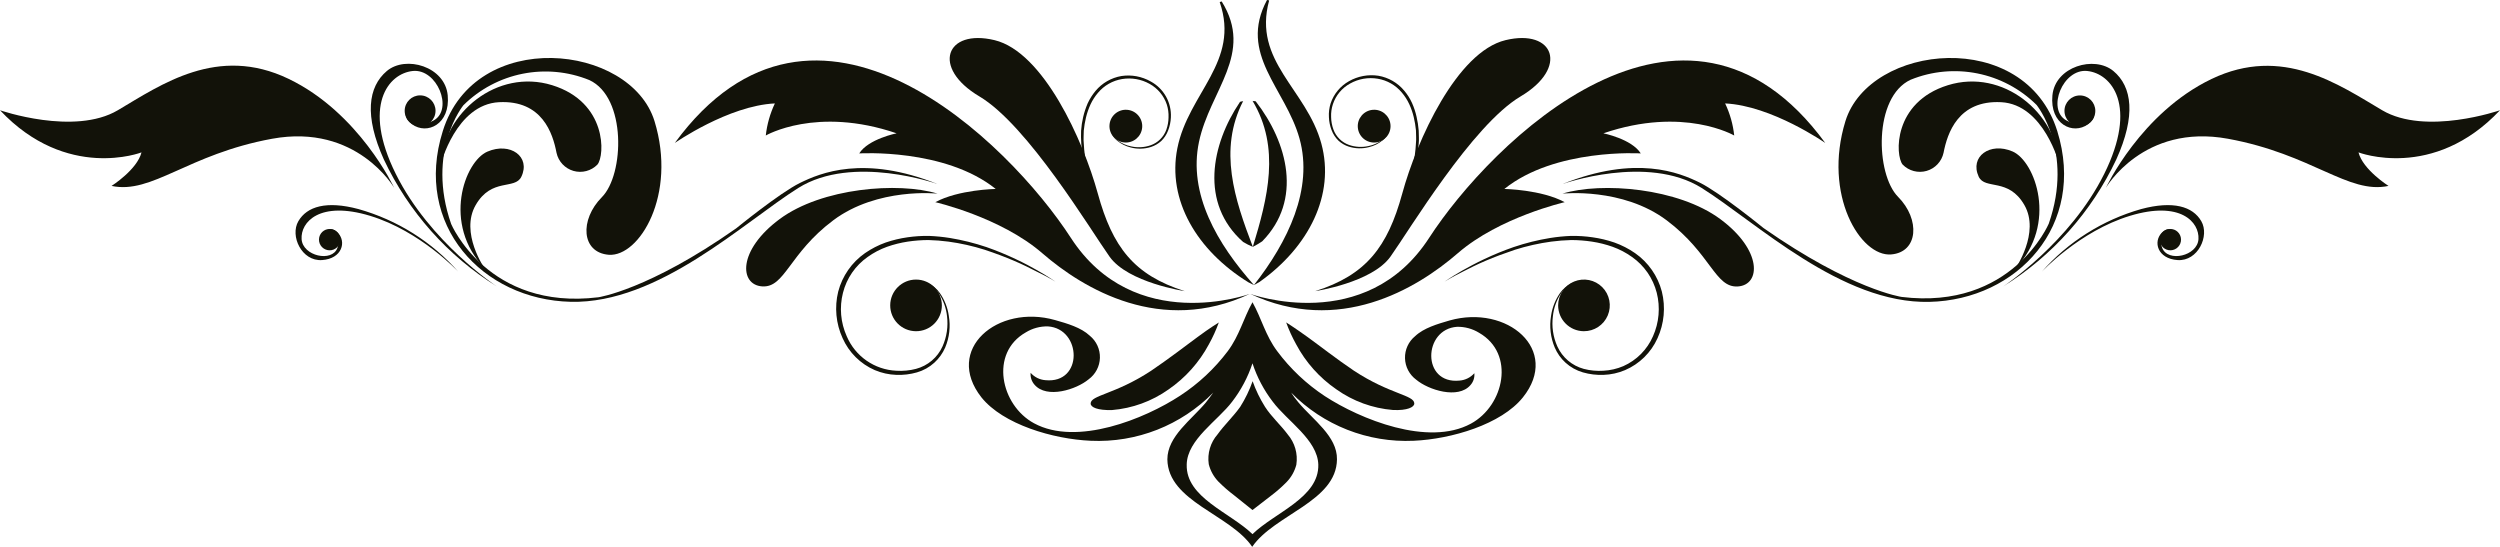
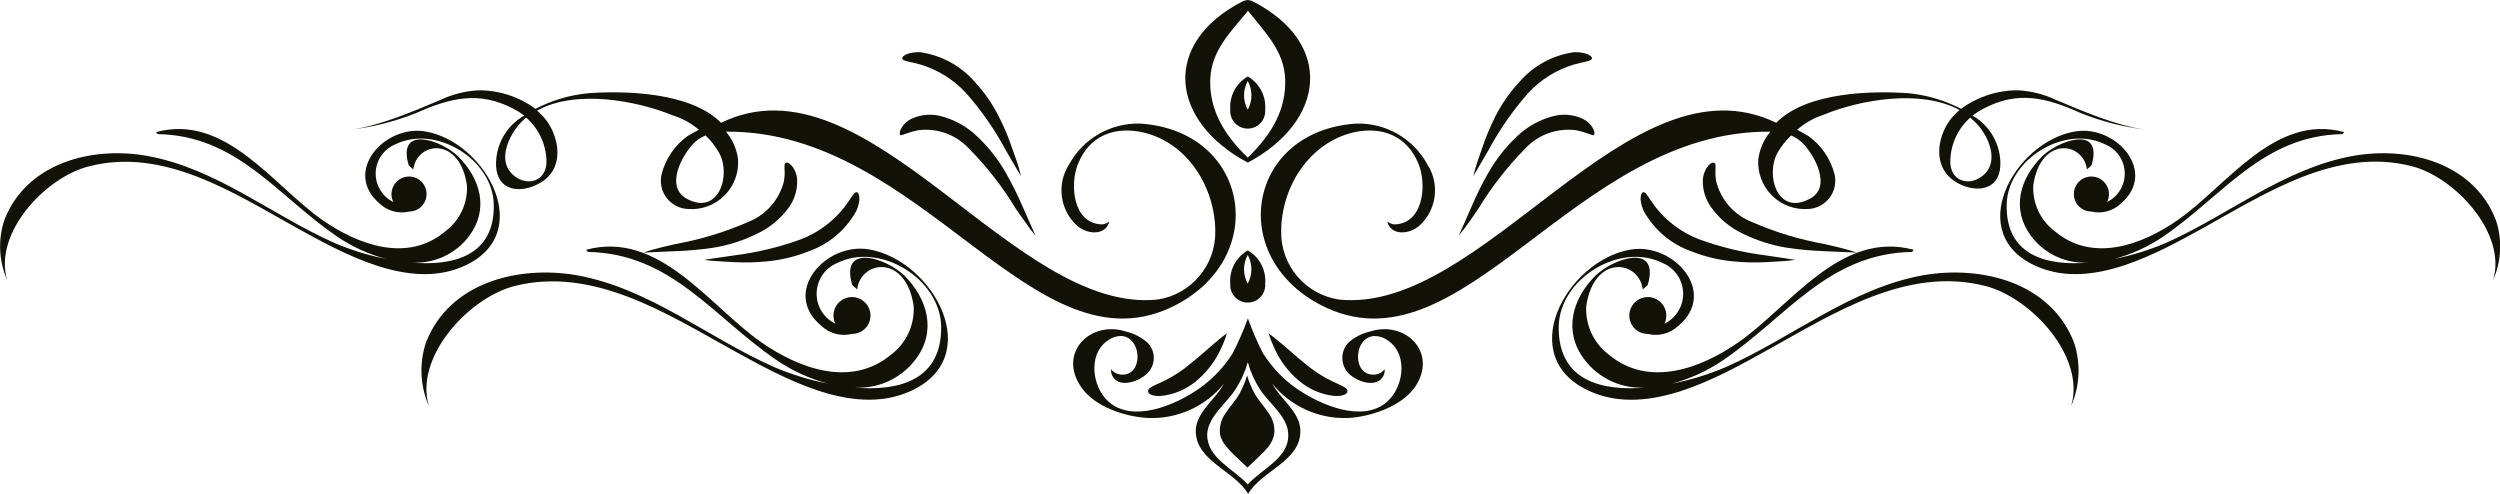
- <svg xmlns="http://www.w3.org/2000/svg" viewBox="0 0 363.06 79.33">
+ <svg xmlns="http://www.w3.org/2000/svg" viewBox="0 0 225.36 44.48">
  <g id="Layer_2" data-name="Layer 2">
    <g id="Layer_1-2" data-name="Layer 1">
-       <path d="M181.56,42.68s16.76,6.13,26-8.16c8.87-13.68,37-41.77,57.51-13.76,0,0-7.78-5.42-14.54-5.74a14.37,14.37,0,0,1,1.32,4.66s-7.35-4.3-19-.32c0,0,4.11.82,5.43,2.92,0,0-12.42-.78-19.81,5.16,0,0,5.38.09,8.76,1.92,0,0-9.49,2.18-15.52,7.41S194.41,48.7,181.56,42.68Z" style="fill:#121209" />
-       <path d="M191,42.28s8.22-1.23,10.92-5S213.8,18.17,220.83,14s4.87-9.87-2.19-8.17-12.88,14.52-15,22.28S198.39,39.94,191,42.28Z" style="fill:#121209" />
-       <path d="M209.78,40.91s.91-.66,2.62-1.64c.86-.48,1.91-1.06,3.15-1.64a42.14,42.14,0,0,1,4.27-1.75,33,33,0,0,1,5.31-1.32,25.69,25.69,0,0,1,3-.3,19.63,19.63,0,0,1,3.14.2,17.1,17.1,0,0,1,3.18.76,12.85,12.85,0,0,1,3,1.54,9.85,9.85,0,0,1,3.89,5.58,10.32,10.32,0,0,1-.63,6.78A9.11,9.11,0,0,1,236,53.75a8.76,8.76,0,0,1-3.12.69,9.52,9.52,0,0,1-3-.36,6.42,6.42,0,0,1-2.53-1.41,6.31,6.31,0,0,1-1.56-2.19,8.33,8.33,0,0,1-.54-4.61,7.73,7.73,0,0,1,1.3-3.31,4.3,4.3,0,0,1,1.75-1.45,2,2,0,0,1,.57-.19l.2-.05-.2.05a3.08,3.08,0,0,0-.55.22,4.28,4.28,0,0,0-1.65,1.51,7.33,7.33,0,0,0-1.15,3.26,8.14,8.14,0,0,0,.64,4.39A5.9,5.9,0,0,0,230,53.57a8.92,8.92,0,0,0,2.85.27,8.5,8.5,0,0,0,2.9-.67,8.41,8.41,0,0,0,4.3-4.33,9.66,9.66,0,0,0,.55-6.32,9.12,9.12,0,0,0-3.59-5.2,11.51,11.51,0,0,0-2.82-1.48,16.27,16.27,0,0,0-3-.75,20.85,20.85,0,0,0-3-.23,27.83,27.83,0,0,0-2.92.23,31.54,31.54,0,0,0-5.26,1.18c-1.58.53-3,1.06-4.28,1.61s-2.32,1.07-3.19,1.52C210.73,40.3,209.78,40.91,209.78,40.91Z" style="fill:#121209" />
-       <path d="M226.28,44.35A3.75,3.75,0,1,1,230,48.1,3.75,3.75,0,0,1,226.28,44.35Z" style="fill:#121209" />
-       <path d="M202.88,30.94s.36-.61.89-1.75c.25-.57.56-1.27.86-2.09a26.64,26.64,0,0,0,.87-2.79,21.6,21.6,0,0,0,.53-3.44c.07-.62,0-1.26,0-1.91a13.65,13.65,0,0,0-.31-2,10.37,10.37,0,0,0-.66-2,7.59,7.59,0,0,0-1.14-1.8,6.27,6.27,0,0,0-3.75-2.16,6.62,6.62,0,0,0-4.26.79,5.79,5.79,0,0,0-2.67,3.22,5.56,5.56,0,0,0-.25,2,5.74,5.74,0,0,0,.39,1.89,4.2,4.2,0,0,0,1,1.53,4,4,0,0,0,1.48.86,5.29,5.29,0,0,0,2.94.08,4.84,4.84,0,0,0,2-1,2.77,2.77,0,0,0,.83-1.19,1.92,1.92,0,0,0,.08-.37c0-.08,0-.13,0-.13l0,.13a2.24,2.24,0,0,1-.11.36,2.74,2.74,0,0,1-.86,1.13,4.64,4.64,0,0,1-2,.91,5.19,5.19,0,0,1-2.82-.16,3.72,3.72,0,0,1-2.28-2.26,5.52,5.52,0,0,1-.33-1.79,5.23,5.23,0,0,1,.26-1.87,5.31,5.31,0,0,1,2.5-3,6.12,6.12,0,0,1,4-.7,5.8,5.8,0,0,1,3.5,2,7.36,7.36,0,0,1,1.09,1.7,10,10,0,0,1,.65,1.88,14.1,14.1,0,0,1,.32,1.91c0,.63.07,1.25,0,1.86a20.53,20.53,0,0,1-.46,3.4c-.25,1-.5,2-.77,2.8s-.55,1.53-.79,2.1C203.21,30.31,202.88,30.94,202.88,30.94Z" style="fill:#121209" />
-       <path d="M199.77,20.69a2.38,2.38,0,1,0-2.58-2.16A2.37,2.37,0,0,0,199.77,20.69Z" style="fill:#121209" />
-       <path d="M226.9,28.12s8.73-.95,15.16,3.89,7,9.82,10.33,9.59,3.56-5.25-2.56-9.78S232.61,26.39,226.9,28.12Z" style="fill:#121209" />
-       <path d="M226.9,26.73s12.32-4.39,20.23.57,20.28,16.84,33.07,16.54S303,32.7,298.77,19.05C294.05,3.92,271.49,6.33,268,17.59c-3.3,10.72,2.19,19.73,6.64,19.36,3.94-.32,4.26-5.08,1-8.37s-3.59-14.49,1.83-17a16.93,16.93,0,0,1,18.29,3.66s5.45,6.7,1.77,17.24c0,0-5.34,12.61-21.37,10.64,0,0-7.26-1.05-20.05-10,0,0-6.32-5.15-9.27-6.6S237.59,22.45,226.9,26.73Z" style="fill:#121209" />
-       <path d="M299.07,23.9s-2.21-8.74-8.46-9.06-7.81,4.52-8.36,7.35a3.51,3.51,0,0,1-5.94,1.71c-1.1-1.33-1.41-9.06,6.58-11.53S298.67,16.4,299.07,23.9Z" style="fill:#121209" />
-       <path d="M292.68,39s3.62-5.2,1.31-9.22-5.7-2.17-6.63-4.11C286,22.74,289,20.58,292.28,22S298.9,32.51,292.68,39Z" style="fill:#121209" />
-       <path d="M290.91,41.6s9.74-6.41,14.67-16.34,1.07-14.58-2.46-14.95-5.91,5.52-3.07,7.16,3.68-1.71,3-2.77c0,0,2.37,1.77.18,3.35s-5.57,0-5.17-4.2,6.1-5.82,8.85-3.54,3.29,6.52.43,12.84A43.62,43.62,0,0,1,290.91,41.6Z" style="fill:#121209" />
-       <path d="M299.81,16.1a2.24,2.24,0,1,1,2.24,2.24A2.24,2.24,0,0,1,299.81,16.1Z" style="fill:#121209" />
-       <path d="M296.48,39.5s5.5-5.93,12.85-8.16,10.09.93,9.94,3.39S314.83,38.14,314,36s1.59-2.32,2.24-1.72c0,0-.94-1.83-2.27-.51s-.66,3.81,2.28,4,4.67-3.51,3.43-5.65-4.08-3-8.73-1.76A30.26,30.26,0,0,0,296.48,39.5Z" style="fill:#121209" />
-       <path d="M314.94,36.33a1.55,1.55,0,1,0-1.28-1.79A1.55,1.55,0,0,0,314.94,36.33Z" style="fill:#121209" />
-       <path d="M305.83,27.27s5.42-9.37,17.72-7.12S341,28.25,346.87,27c0,0-3.72-2.35-4.36-4.87,0,0,10.84,4.2,20.55-6.12,0,0-10.77,3.74-17.11,0s-14.49-9.47-24.78-4.54S305.83,27.27,305.83,27.27Z" style="fill:#121209" />
-       <path d="M181.5,42.68s-16.75,6.13-26-8.16c-8.86-13.68-37-41.77-57.5-13.76,0,0,7.78-5.42,14.53-5.74a14.65,14.65,0,0,0-1.32,4.66s7.35-4.3,19-.32c0,0-4.11.82-5.43,2.92,0,0,12.42-.78,19.82,5.16,0,0-5.39.09-8.77,1.92,0,0,9.5,2.18,15.53,7.41S168.66,48.7,181.5,42.68Z" style="fill:#121209" />
-       <path d="M172.05,42.28s-8.22-1.23-10.91-5S149.26,18.17,142.23,14s-4.87-9.87,2.2-8.17,12.87,14.52,15,22.28S164.67,39.94,172.05,42.28Z" style="fill:#121209" />
-       <path d="M153.28,40.91s-.91-.66-2.62-1.64c-.85-.48-1.9-1.06-3.15-1.64a42.88,42.88,0,0,0-4.26-1.75,33.51,33.51,0,0,0-5.31-1.32,26.09,26.09,0,0,0-3-.3,19.63,19.63,0,0,0-3.14.2,17.48,17.48,0,0,0-3.18.76,13,13,0,0,0-3,1.54,9.85,9.85,0,0,0-3.89,5.58,10.32,10.32,0,0,0,.64,6.78,9.06,9.06,0,0,0,4.67,4.63,8.81,8.81,0,0,0,3.12.69,9.52,9.52,0,0,0,3-.36,6.35,6.35,0,0,0,2.53-1.41,6.48,6.48,0,0,0,1.57-2.19,8.23,8.23,0,0,0,.53-4.61,7.61,7.61,0,0,0-1.3-3.31,4.3,4.3,0,0,0-1.75-1.45,1.87,1.87,0,0,0-.57-.19l-.2-.06.2.06a3.44,3.44,0,0,1,.56.22,4.26,4.26,0,0,1,1.64,1.51,7.46,7.46,0,0,1,1.16,3.26,8.26,8.26,0,0,1-.65,4.39,5.86,5.86,0,0,1-3.86,3.27,9,9,0,0,1-2.85.27,8.23,8.23,0,0,1-7.2-5,9.6,9.6,0,0,1-.55-6.32,9.06,9.06,0,0,1,3.58-5.2,11.51,11.51,0,0,1,2.82-1.48,16.46,16.46,0,0,1,3-.75,21,21,0,0,1,3-.23,27.62,27.62,0,0,1,2.92.23,31.54,31.54,0,0,1,5.26,1.18c1.59.53,3,1.06,4.28,1.61s2.32,1.07,3.19,1.52C152.34,40.3,153.28,40.91,153.28,40.91Z" style="fill:#121209" />
-       <path d="M136.78,44.35A3.75,3.75,0,1,0,133,48.1,3.74,3.74,0,0,0,136.78,44.35Z" style="fill:#121209" />
-       <path d="M160.19,30.94a18.62,18.62,0,0,1-.89-1.75c-.26-.57-.57-1.27-.86-2.09a22.6,22.6,0,0,1-.87-2.79,20.49,20.49,0,0,1-.54-3.44A17.31,17.31,0,0,1,157,19a12.36,12.36,0,0,1,.3-2,12,12,0,0,1,.66-2,8.29,8.29,0,0,1,1.14-1.8,6.27,6.27,0,0,1,3.76-2.16,6.6,6.6,0,0,1,4.25.79,5.61,5.61,0,0,1,2.93,5.23,6,6,0,0,1-.4,1.89,4.18,4.18,0,0,1-1,1.53,4.13,4.13,0,0,1-1.48.86,5.29,5.29,0,0,1-2.94.08,5,5,0,0,1-2-1,2.74,2.74,0,0,1-.82-1.19,1.48,1.48,0,0,1-.09-.37c0-.08,0-.13,0-.13l0,.13a1.43,1.43,0,0,0,.1.36,2.74,2.74,0,0,0,.86,1.13,4.64,4.64,0,0,0,2,.91,5.19,5.19,0,0,0,2.82-.16,3.74,3.74,0,0,0,2.29-2.26,5.52,5.52,0,0,0,.32-1.79,5.45,5.45,0,0,0-.25-1.87,5.39,5.39,0,0,0-2.5-3,6.14,6.14,0,0,0-4-.7,5.8,5.8,0,0,0-3.5,2,7.36,7.36,0,0,0-1.09,1.7,10.73,10.73,0,0,0-.65,1.88,14.1,14.1,0,0,0-.32,1.91c0,.63-.07,1.25,0,1.86a20.56,20.56,0,0,0,.45,3.4c.25,1,.5,2,.78,2.8s.54,1.53.78,2.1C159.85,30.31,160.19,30.94,160.19,30.94Z" style="fill:#121209" />
-       <path d="M163.29,20.69a2.38,2.38,0,1,1,2.58-2.16A2.38,2.38,0,0,1,163.29,20.69Z" style="fill:#121209" />
-       <path d="M136.16,28.12S127.44,27.17,121,32s-7,9.82-10.32,9.59-3.57-5.25,2.55-9.78S130.45,26.39,136.16,28.12Z" style="fill:#121209" />
-       <path d="M136.16,26.73s-12.32-4.39-20.23.57S95.65,44.14,82.87,43.83,60,32.7,64.3,19.05C69,3.92,91.57,6.33,95.05,17.59,98.34,28.3,92.85,37.32,88.41,37c-4-.32-4.26-5.08-1-8.37s3.6-14.49-1.82-17a16.94,16.94,0,0,0-18.3,3.66s-5.45,6.7-1.77,17.24c0,0,5.35,12.61,21.38,10.64,0,0,7.26-1.05,20-10,0,0,6.32-5.15,9.27-6.6S125.47,22.45,136.16,26.73Z" style="fill:#121209" />
-       <path d="M64,23.9s2.21-8.74,8.47-9.06,7.81,4.52,8.35,7.35a3.51,3.51,0,0,0,5.94,1.71c1.11-1.33,1.41-9.06-6.58-11.53S64.39,16.4,64,23.9Z" style="fill:#121209" />
-       <path d="M70.39,39s-3.63-5.2-1.31-9.22,5.69-2.17,6.63-4.11c1.4-2.92-1.61-5.08-4.93-3.65S64.16,32.51,70.39,39Z" style="fill:#121209" />
-       <path d="M72.15,41.6s-9.74-6.41-14.67-16.34-1.07-14.58,2.46-14.95,5.91,5.52,3.08,7.16-3.68-1.71-3-2.77c0,0-2.37,1.77-.18,3.35s5.57,0,5.18-4.2S58.92,8,56.18,10.31s-3.29,6.52-.44,12.84A43.69,43.69,0,0,0,72.15,41.6Z" style="fill:#121209" />
-       <path d="M63.25,16.1A2.24,2.24,0,1,0,61,18.33,2.24,2.24,0,0,0,63.25,16.1Z" style="fill:#121209" />
-       <path d="M66.59,39.5s-5.5-5.93-12.85-8.16-10.1.93-9.94,3.39S48.24,38.14,49,36s-1.59-2.32-2.24-1.72c0,0,.94-1.83,2.27-.51s.66,3.81-2.28,4-4.67-3.51-3.42-5.65,4.07-3,8.72-1.76A30.29,30.29,0,0,1,66.59,39.5Z" style="fill:#121209" />
-       <path d="M48.13,36.33a1.55,1.55,0,1,1,1.27-1.79A1.55,1.55,0,0,1,48.13,36.33Z" style="fill:#121209" />
-       <path d="M57.24,27.27s-5.42-9.37-17.72-7.12S22.1,28.25,16.2,27c0,0,3.71-2.35,4.35-4.87,0,0-10.84,4.2-20.55-6.12,0,0,10.78,3.74,17.11,0S31.6,6.51,41.89,11.44,57.24,27.27,57.24,27.27Z" style="fill:#121209" />
-       <path d="M194.07,56.54a16.52,16.52,0,0,0,8.22,3c2.08.1,3.1-.41,3.1-.94,0-1.24-3.51-1.31-8.76-4.76-2.58-1.74-4.93-3.59-6.76-4.91s-3.09-2.11-3.09-2.11A21.92,21.92,0,0,0,188.23,50,18.4,18.4,0,0,0,194.07,56.54Z" style="fill:#121209" />
-       <path d="M153.22,46.48c1.76.5,3.78,1.08,5.05,2.28a4,4,0,0,1-.18,6.33c-1.76,1.47-6.07,2.87-7.86.77a2.29,2.29,0,0,1-.56-1.72,3.16,3.16,0,0,0,2.14,1.07c5.54.56,5.3-7.48.37-7.81a5.89,5.89,0,0,0-3.21.87c-5.29,3-3.65,10.58,1.2,13.2,6.21,3.37,16.07-.64,21.2-4A27.55,27.55,0,0,0,178.3,51c1.7-2.28,2.26-4.72,3.59-7.11,1.33,2.39,1.88,4.83,3.59,7.11a27.51,27.51,0,0,0,6.92,6.53c5.14,3.35,15,7.36,21.2,4,4.85-2.62,6.49-10.17,1.2-13.2a5.88,5.88,0,0,0-3.2-.87c-4.94.33-5.17,8.37.36,7.81a3.19,3.19,0,0,0,2.15-1.07,2.25,2.25,0,0,1-.56,1.72c-1.79,2.1-6.12.7-7.87-.77a4,4,0,0,1-.17-6.33c1.26-1.2,3.29-1.78,5-2.28,8.37-2.37,16.17,4.27,10.65,11.17-3.14,3.92-10.39,6.06-15.85,6.3a23.43,23.43,0,0,1-17.81-7c.31.48.68,1,1.06,1.43,2.08,2.5,5.66,4.92,5.6,8.27-.07,6.13-9.1,8-12.31,12.7-3.21-4.72-12.23-6.57-12.32-12.7,0-3.35,3.53-5.77,5.6-8.27.4-.48.74-1,1.07-1.43a23.41,23.41,0,0,1-17.81,7c-5.47-.24-12.72-2.38-15.86-6.3C137.05,50.75,144.87,44.11,153.22,46.48Zm19.12,21c-.13,4.79,6.29,6.93,9.55,10.09,3.25-3.16,9.68-5.3,9.56-10.09-.1-3.61-4.53-6.34-6.62-9.15a18.73,18.73,0,0,1-2.94-5.57,18.77,18.77,0,0,1-2.95,5.57C176.86,61.09,172.43,63.82,172.34,67.43Z" style="fill:#121209" />
-       <path d="M176.92,69.92a21.27,21.27,0,0,0,2.29,2l2.68,2.15L184.57,72a20.24,20.24,0,0,0,2.28-2,5.65,5.65,0,0,0,1.41-2.51A5.48,5.48,0,0,0,187,63.08c-1-1.35-2.36-2.55-3.29-4a18.76,18.76,0,0,1-1.8-3.72,18.23,18.23,0,0,1-1.8,3.72c-1,1.41-2.29,2.61-3.29,4a5.4,5.4,0,0,0-1.28,4.33A5.63,5.63,0,0,0,176.92,69.92Z" style="fill:#121209" />
-       <path d="M158.39,58.61c0,.53,1,1,3.1.94a16.55,16.55,0,0,0,8.22-3A18.65,18.65,0,0,0,175.56,50,21.48,21.48,0,0,0,177,46.83s-1.27.77-3.08,2.11-4.19,3.17-6.76,4.91C161.91,57.3,158.38,57.37,158.39,58.61Z" style="fill:#121209" />
-       <path d="M181.3,41c.1.06.8.38.82.41-5.36-6-9.59-13.27-8-20.8S182.16,7.82,177.42.21a1.4,1.4,0,0,0-.29.09c3,8.68-4.55,13.19-6.15,21.23C169.48,29.06,173.82,36.39,181.3,41Z" style="fill:#121209" />
-       <path d="M191.89,20.85c-2.15-7.92-10-11.92-7.58-20.78A1,1,0,0,0,184,0c-4.22,7.89,2.68,12.81,4.72,20.12s-1.69,15-6.62,21.28c0,0,.72-.39.82-.46C190.08,35.87,193.91,28.27,191.89,20.85Z" style="fill:#121209" />
-       <path d="M180.53,35.14a11,11,0,0,0,1.41.71c-2.63-6.89-5.05-14.08-1.4-21.18,0,.06-.41.05-.47.14C175.89,21,174.22,29.54,180.53,35.14Z" style="fill:#121209" />
-       <path d="M182.37,14.73c-.07-.08-.44,0-.48-.1,4.12,6.85,2.19,14.17.05,21.22a12.45,12.45,0,0,0,1.36-.8C189.2,29.05,187,20.69,182.37,14.73Z" style="fill:#121209" />
+       <path d="M37.51,10.19c3.1-1.38,5.67-2,8.75-.4a6.46,6.46,0,0,1,1,.63A5,5,0,0,0,44.72,15c.14,2.31,2.28,2.39,3.78,1.59,2-1,2.11-3.16,1.21-5a5.11,5.11,0,0,0-1.3-1.62c3.49-1.94,9-.9,12.26.44A6.5,6.5,0,0,1,63,11.7c-.25.12-.76.41-1,.55a6.08,6.08,0,0,0-2.37,3.49A2.55,2.55,0,0,0,62,18.84a4.2,4.2,0,0,0,4.53-4.48,4.75,4.75,0,0,0-1.09-2.49C83.2,11.69,93.26,34.12,106,27.49c8.53-4.44,6.55-15.7-3.21-16.35a7.08,7.08,0,0,0-6.43,3.7,4.31,4.31,0,0,0,.76,5.53c1.09.89,2.63.75,2.87-.4a1.32,1.32,0,0,1-.64.26c-2.64-.06-2.93-3.59-2.18-5.44,1-2.54,3.28-3.43,5.84-2.86,4.06.91,6.54,5,6.54,8.94A6.12,6.12,0,0,1,104.36,27C91.32,28.38,78.19,4.63,65,11.07,62.22,8.26,56.22,8.18,53.08,8.4a13,13,0,0,0-4.81,1.41,8.59,8.59,0,0,0-5.13-1.67,9.11,9.11,0,0,0-3.4.85c-2.37,1-5.55,2.38-8.15,2.7A23.05,23.05,0,0,0,37.51,10.19Zm27.28,3.53c1.18,2,0,5.79-2.89,4.19-2-1.11-.38-4,.7-5.06a3.32,3.32,0,0,1,1-.64A6.75,6.75,0,0,1,64.79,13.72Zm-15.53.72c.08,2-1.9,2.47-3.13,1.21-.93-.94-.61-2.34-.06-3.37a5.5,5.5,0,0,1,1.36-1.68A5.35,5.35,0,0,1,49.26,14.44Z" style="fill:#121209" />
+       <path d="M193.45,11.69c-2.59-.32-5.78-1.7-8.15-2.7a9.11,9.11,0,0,0-3.39-.85,8.57,8.57,0,0,0-5.13,1.67A13.07,13.07,0,0,0,172,8.4c-3.15-.22-9.15-.14-11.88,2.67C146.85,4.63,133.72,28.38,120.69,27a6.12,6.12,0,0,1-5.2-6.13c0-3.95,2.49-8,6.54-8.94,2.57-.57,4.82.32,5.85,2.86.74,1.85.46,5.38-2.19,5.44a1.3,1.3,0,0,1-.63-.26c.23,1.15,1.78,1.29,2.86.4a4.3,4.3,0,0,0,.76-5.53,7.07,7.07,0,0,0-6.43-3.7c-9.76.65-11.73,11.91-3.2,16.35,12.74,6.63,22.79-15.8,40.54-15.62a4.83,4.83,0,0,0-1.09,2.49A4.21,4.21,0,0,0,163,18.84a2.55,2.55,0,0,0,2.38-3.1A6.08,6.08,0,0,0,163,12.25c-.24-.14-.76-.43-1-.55a6.63,6.63,0,0,1,2.35-1.34C167.6,9,173.15,8,176.64,9.92a5,5,0,0,0-1.3,1.62c-.91,1.84-.74,4,1.2,5,1.5.8,3.65.72,3.78-1.59a5,5,0,0,0-2.51-4.53,6.46,6.46,0,0,1,1-.63c3.08-1.63,5.65-1,8.75.4A23.05,23.05,0,0,0,193.45,11.69Zm-32,.52a3.32,3.32,0,0,1,1,.64c1.08,1.06,2.74,4,.7,5.06-2.92,1.6-4.06-2.15-2.89-4.19A7,7,0,0,1,161.46,12.21Zm16.15-1.61A5.67,5.67,0,0,1,179,12.28c.54,1,.86,2.43-.06,3.37-1.24,1.26-3.22.79-3.13-1.21A5.34,5.34,0,0,1,177.61,10.6Z" style="fill:#121209" />
+       <path d="M117.14,34.36a5.83,5.83,0,0,0,3.14,1.33c.8.05,1.19-.18,1.19-.42,0-.55-1.34-.58-3.35-2.11-1-.77-1.89-1.6-2.59-2.18s-1.18-.94-1.18-.94a10.65,10.65,0,0,0,.55,1.4A8.15,8.15,0,0,0,117.14,34.36Z" style="fill:#121209" />
+       <path d="M101.51,29.89a4.43,4.43,0,0,1,1.93,1,1.94,1.94,0,0,1-.07,2.81c-.67.65-2.32,1.28-3,.34a1.09,1.09,0,0,1-.21-.76,1.2,1.2,0,0,0,.82.48c2.12.24,2-3.33.14-3.47a2,2,0,0,0-1.23.38c-2,1.34-1.39,4.7.46,5.86,2.38,1.5,6.15-.28,8.11-1.77a11.09,11.09,0,0,0,2.65-2.9,26,26,0,0,0,1.38-3.16,26,26,0,0,0,1.37,3.16,11.27,11.27,0,0,0,2.65,2.9c2,1.49,5.74,3.27,8.11,1.77,1.86-1.16,2.49-4.52.46-5.86a2,2,0,0,0-1.22-.38c-1.9.14-2,3.71.13,3.47a1.22,1.22,0,0,0,.83-.48,1.14,1.14,0,0,1-.21.76c-.69.94-2.35.31-3-.34a2,2,0,0,1-.06-2.81,4.37,4.37,0,0,1,1.93-1c3.2-1.05,6.18,1.9,4.07,5-1.2,1.74-4,2.69-6.06,2.79a8.37,8.37,0,0,1-6.82-3.11,7.49,7.49,0,0,0,.41.63c.79,1.11,2.16,2.19,2.14,3.67,0,2.72-3.48,3.55-4.71,5.65-1.23-2.1-4.68-2.93-4.72-5.65,0-1.48,1.35-2.56,2.15-3.67.15-.21.28-.42.41-.63a8.37,8.37,0,0,1-6.82,3.11c-2.09-.1-4.86-1-6.07-2.79C95.32,31.79,98.31,28.84,101.51,29.89Zm7.31,9.3c0,2.13,2.41,3.08,3.66,4.48,1.24-1.4,3.7-2.35,3.65-4.48,0-1.6-1.73-2.82-2.53-4.06a8.87,8.87,0,0,1-1.12-2.48,8.9,8.9,0,0,1-1.13,2.48C110.55,36.37,108.86,37.59,108.82,39.19Z" style="fill:#121209" />
+       <path d="M110.58,40.29a8.3,8.3,0,0,0,.87.91l1,.95,1-.95a9.35,9.35,0,0,0,.87-.91,2.74,2.74,0,0,0,.54-1.11,2.7,2.7,0,0,0-.49-1.92c-.39-.6-.9-1.13-1.26-1.76a8,8,0,0,1-.69-1.65,9.26,9.26,0,0,1-.69,1.65c-.36.63-.88,1.16-1.26,1.76a2.7,2.7,0,0,0-.49,1.92A2.51,2.51,0,0,0,110.58,40.29Z" style="fill:#121209" />
+       <path d="M103.49,35.27c0,.24.39.47,1.18.42a5.85,5.85,0,0,0,3.15-1.33,8.26,8.26,0,0,0,2.24-2.92,9.61,9.61,0,0,0,.54-1.4s-.48.34-1.17.94-1.61,1.41-2.59,2.18C104.83,34.69,103.48,34.72,103.49,35.27Z" style="fill:#121209" />
+       <path d="M81.86,35.35C76.69,37.53,70.5,34,66.08,31.58,60.16,28.3,53.49,24,46.39,25.78c-4.14,1.06-9.06,6.41-7.73,10.82a8,8,0,0,1-.27-5.7c2.09-5.45,8.34-7,13.6-6.09,6.56,1.18,11.79,5.61,17.75,8.26a24.18,24.18,0,0,0,4.89,1.51A15.07,15.07,0,0,1,70,32.46c-5.71-3.89-9.47-9.61-17-9.75,0,0-.15-.2-.18-.19,6.61-1.8,11.12,5.08,15.83,8.35,3.4,2.36,8.1,4.11,11.71,1.07a5.12,5.12,0,0,0,2-4.36c-.69-4.69-4.77-4.14-5.1-1.47,0-.08-.41-.33-.45-.45-1.1-3.85,3.2-2.33,4.73-.8,2.07,2.07,2.92,5,1,7.53a6.42,6.42,0,0,1-5.62,2.54c4.08.37,8-.63,7.92-5.53-.1-4.29-5.54-7.61-9.37-5.69a3,3,0,0,0-.17,5.47,1.67,1.67,0,1,1,3,0,1.65,1.65,0,0,1-1.49.92A3,3,0,0,1,74,29.34c-3.56-3,.42-7.52,4.33-6.86C84.14,23.46,89.06,32.32,81.86,35.35Z" style="fill:#121209" />
+       <path d="M41.65,24.06c-4.91,2.07-10.79-1.25-15-3.57C21.05,17.37,14.72,13.25,8,15,4.05,16-.62,21.06.65,25.25a7.54,7.54,0,0,1-.26-5.41c2-5.17,7.91-6.69,12.91-5.78,6.22,1.13,11.19,5.33,16.85,7.84a23.56,23.56,0,0,0,4.64,1.44,14.65,14.65,0,0,1-4.38-2c-5.42-3.69-9-9.12-16.18-9.25-.05,0-.15-.19-.17-.18,6.27-1.71,10.56,4.82,15,7.92,3.23,2.25,7.69,3.9,11.11,1a4.85,4.85,0,0,0,1.92-4.14c-.66-4.45-4.52-3.93-4.84-1.4,0-.07-.39-.31-.42-.43-1.05-3.64,3-2.21,4.48-.75,2,2,2.78,4.73,1,7.14A6,6,0,0,1,37,23.66c3.87.36,7.62-.6,7.51-5.24-.09-4.07-5.25-7.22-8.89-5.4a2.85,2.85,0,0,0-.16,5.19,1.55,1.55,0,0,1,0-1.42,1.58,1.58,0,1,1,1.43,2.28,2.9,2.9,0,0,1-2.66-.71c-3.37-2.85.41-7.14,4.12-6.51C43.81,12.78,48.48,21.19,41.65,24.06Z" style="fill:#121209" />
+       <path d="M66.14,23.63a19.41,19.41,0,0,0,3-.07,13.41,13.41,0,0,0,3.69-.88A7.9,7.9,0,0,0,77.2,19c.48-1.11.22-1.69,0-1.68s-.45.51-1.07,1.34a9.16,9.16,0,0,1-3.93,2.91,27.55,27.55,0,0,1-6,1.45l-2,.29-.73.12.71.08C64.64,23.53,65.31,23.6,66.14,23.63Z" style="fill:#121209" />
+       <path d="M68.22,21.08a7.44,7.44,0,0,0,2.94-2.45,4,4,0,0,0,.7-2.35,2.12,2.12,0,0,0-.49-1.34c-.22-.25-.42-.32-.53-.27-.26.13,0,.65-.17,1.66A5.33,5.33,0,0,1,67.46,20a29.08,29.08,0,0,1-6.58,2c-.9.2-1.64.39-2.14.53l-.78.24,3-.13a30,30,0,0,0,3.27-.3A13.74,13.74,0,0,0,68.22,21.08Z" style="fill:#121209" />
+       <path d="M143.5,35.35c5.18,2.18,11.37-1.32,15.78-3.77,5.93-3.28,12.59-7.62,19.69-5.8,4.15,1.06,9.06,6.41,7.73,10.82a8,8,0,0,0,.27-5.7c-2.09-5.45-8.33-7-13.6-6.09-6.55,1.18-11.79,5.61-17.75,8.26a24.18,24.18,0,0,1-4.89,1.51,15.07,15.07,0,0,0,4.61-2.12c5.71-3.89,9.47-9.61,17-9.75.05,0,.16-.2.18-.19-6.6-1.8-11.12,5.08-15.83,8.35-3.4,2.36-8.1,4.11-11.7,1.07a5.12,5.12,0,0,1-2-4.36c.7-4.69,4.77-4.14,5.1-1.47,0-.08.42-.33.45-.45,1.11-3.85-3.19-2.33-4.73-.8-2.07,2.07-2.92,5-1,7.53a6.4,6.4,0,0,0,5.61,2.54c-4.08.37-8-.63-7.91-5.53.1-4.29,5.53-7.61,9.36-5.69a3,3,0,0,1,.17,5.47,1.67,1.67,0,1,0-3,0,1.64,1.64,0,0,0,1.48.92,3,3,0,0,0,2.79-.74c3.56-3-.42-7.52-4.33-6.86C141.22,23.46,136.3,32.32,143.5,35.35Z" style="fill:#121209" />
+       <path d="M183.71,24.06c4.92,2.07,10.79-1.25,15-3.57,5.62-3.12,11.95-7.24,18.69-5.51,3.93,1,8.6,6.08,7.34,10.27a7.53,7.53,0,0,0,.25-5.41c-2-5.17-7.91-6.69-12.91-5.78-6.22,1.13-11.19,5.33-16.84,7.84a23.78,23.78,0,0,1-4.64,1.44,14.76,14.76,0,0,0,4.38-2c5.41-3.69,9-9.12,16.17-9.25.05,0,.15-.19.17-.18-6.26-1.71-10.55,4.82-15,7.92-3.23,2.25-7.69,3.9-11.11,1a4.85,4.85,0,0,1-1.92-4.14c.66-4.45,4.52-3.93,4.84-1.4,0-.07.39-.31.42-.43,1.06-3.64-3-2.21-4.48-.75-2,2-2.78,4.73-1,7.14a6,6,0,0,0,5.33,2.41c-3.87.36-7.62-.6-7.51-5.24.1-4.07,5.25-7.22,8.89-5.4a2.85,2.85,0,0,1,.16,5.19,1.55,1.55,0,0,0,0-1.42,1.58,1.58,0,1,0-1.42,2.28,2.88,2.88,0,0,0,2.65-.71c3.37-2.85-.41-7.14-4.12-6.51C181.55,12.78,176.88,21.19,183.71,24.06Z" style="fill:#121209" />
+       <path d="M159.22,23.63a19.46,19.46,0,0,1-3-.07,13.49,13.49,0,0,1-3.69-.88A7.93,7.93,0,0,1,148.16,19c-.48-1.11-.22-1.69,0-1.68s.45.51,1.07,1.34a9.16,9.16,0,0,0,3.93,2.91,27.49,27.49,0,0,0,6,1.45l1.95.29.73.12-.71.08C160.72,23.53,160.06,23.6,159.22,23.63Z" style="fill:#121209" />
+       <path d="M157.14,21.08a7.34,7.34,0,0,1-2.93-2.45,3.94,3.94,0,0,1-.71-2.35,2.24,2.24,0,0,1,.49-1.34c.22-.25.42-.32.53-.27.27.13,0,.65.18,1.66A5.31,5.31,0,0,0,157.9,20a29.08,29.08,0,0,0,6.58,2c.91.2,1.64.39,2.14.53l.78.24-3-.13a30,30,0,0,1-3.27-.3A13.92,13.92,0,0,1,157.14,21.08Z" style="fill:#121209" />
+       <path d="M112.48,14.66c7-3.73,7.83-10.78.41-14.56a1.5,1.5,0,0,0-.41-.1,1.6,1.6,0,0,0-.42.1C104.64,3.88,105.47,10.93,112.48,14.66Zm0-13.71c1.59,2,3.27,3.64,3.37,6.17.1,2.69-1.15,4.94-3.37,7.09-2.23-2.15-3.48-4.4-3.38-7.09C109.2,4.59,110.88,2.93,112.48,1Z" style="fill:#121209" />
+       <path d="M112.48,22.57a3.17,3.17,0,0,0-1.58,3,1.58,1.58,0,1,0,3.15,0A3.16,3.16,0,0,0,112.48,22.57Zm0,3a2.65,2.65,0,0,1,0-2.59A2.71,2.71,0,0,1,112.48,25.56Z" style="fill:#121209" />
+       <path d="M112.48,6.89a3.19,3.19,0,0,0-1.58,3,1.58,1.58,0,1,0,3.15,0A3.18,3.18,0,0,0,112.48,6.89Zm0,3a2.65,2.65,0,0,1,0-2.59A2.7,2.7,0,0,1,112.48,9.89Z" style="fill:#121209" />
+       <path d="M91.22,13.31a19.75,19.75,0,0,0-1.16-2.76,13.44,13.44,0,0,0-2.15-3.12,8,8,0,0,0-5-2.73c-1.21,0-1.66.41-1.57.61s.65.24,1.65.51a9.2,9.2,0,0,1,4.13,2.61,27.06,27.06,0,0,1,3.54,5.1c.42.72.75,1.31,1,1.72l.38.63s-.07-.25-.18-.69S91.49,14.1,91.22,13.31Z" style="fill:#121209" />
+       <path d="M88.08,12.29a7.34,7.34,0,0,0-3.34-1.84,3.92,3.92,0,0,0-2.44.2,2.08,2.08,0,0,0-1.07.94c-.16.3-.15.51-.07.59s.61-.24,1.61-.44a5.3,5.3,0,0,1,4.58,1.66,28.85,28.85,0,0,1,4.22,5.42c.52.77,1,1.38,1.27,1.8l.51.64-1.21-2.74a32,32,0,0,0-1.47-2.94A14,14,0,0,0,88.08,12.29Z" style="fill:#121209" />
+       <path d="M133.62,13.31a20.84,20.84,0,0,1,1.15-2.76,13.2,13.2,0,0,1,2.16-3.12,7.91,7.91,0,0,1,5-2.73c1.21,0,1.66.41,1.57.61s-.64.24-1.64.51a9.22,9.22,0,0,0-4.14,2.61,27.54,27.54,0,0,0-3.54,5.1l-1,1.72-.37.63s.06-.25.18-.69S133.35,14.1,133.62,13.31Z" style="fill:#121209" />
+       <path d="M136.75,12.29a7.37,7.37,0,0,1,3.35-1.84,3.93,3.93,0,0,1,2.44.2,2.16,2.16,0,0,1,1.07.94c.15.3.15.51.06.59s-.61-.24-1.6-.44a5.31,5.31,0,0,0-4.59,1.66,29.71,29.71,0,0,0-4.22,5.42c-.51.77-.95,1.38-1.27,1.8s-.5.64-.5.64.46-1.06,1.21-2.74a29.36,29.36,0,0,1,1.46-2.94A14,14,0,0,1,136.75,12.29Z" style="fill:#121209" />
    </g>
  </g>
</svg>
